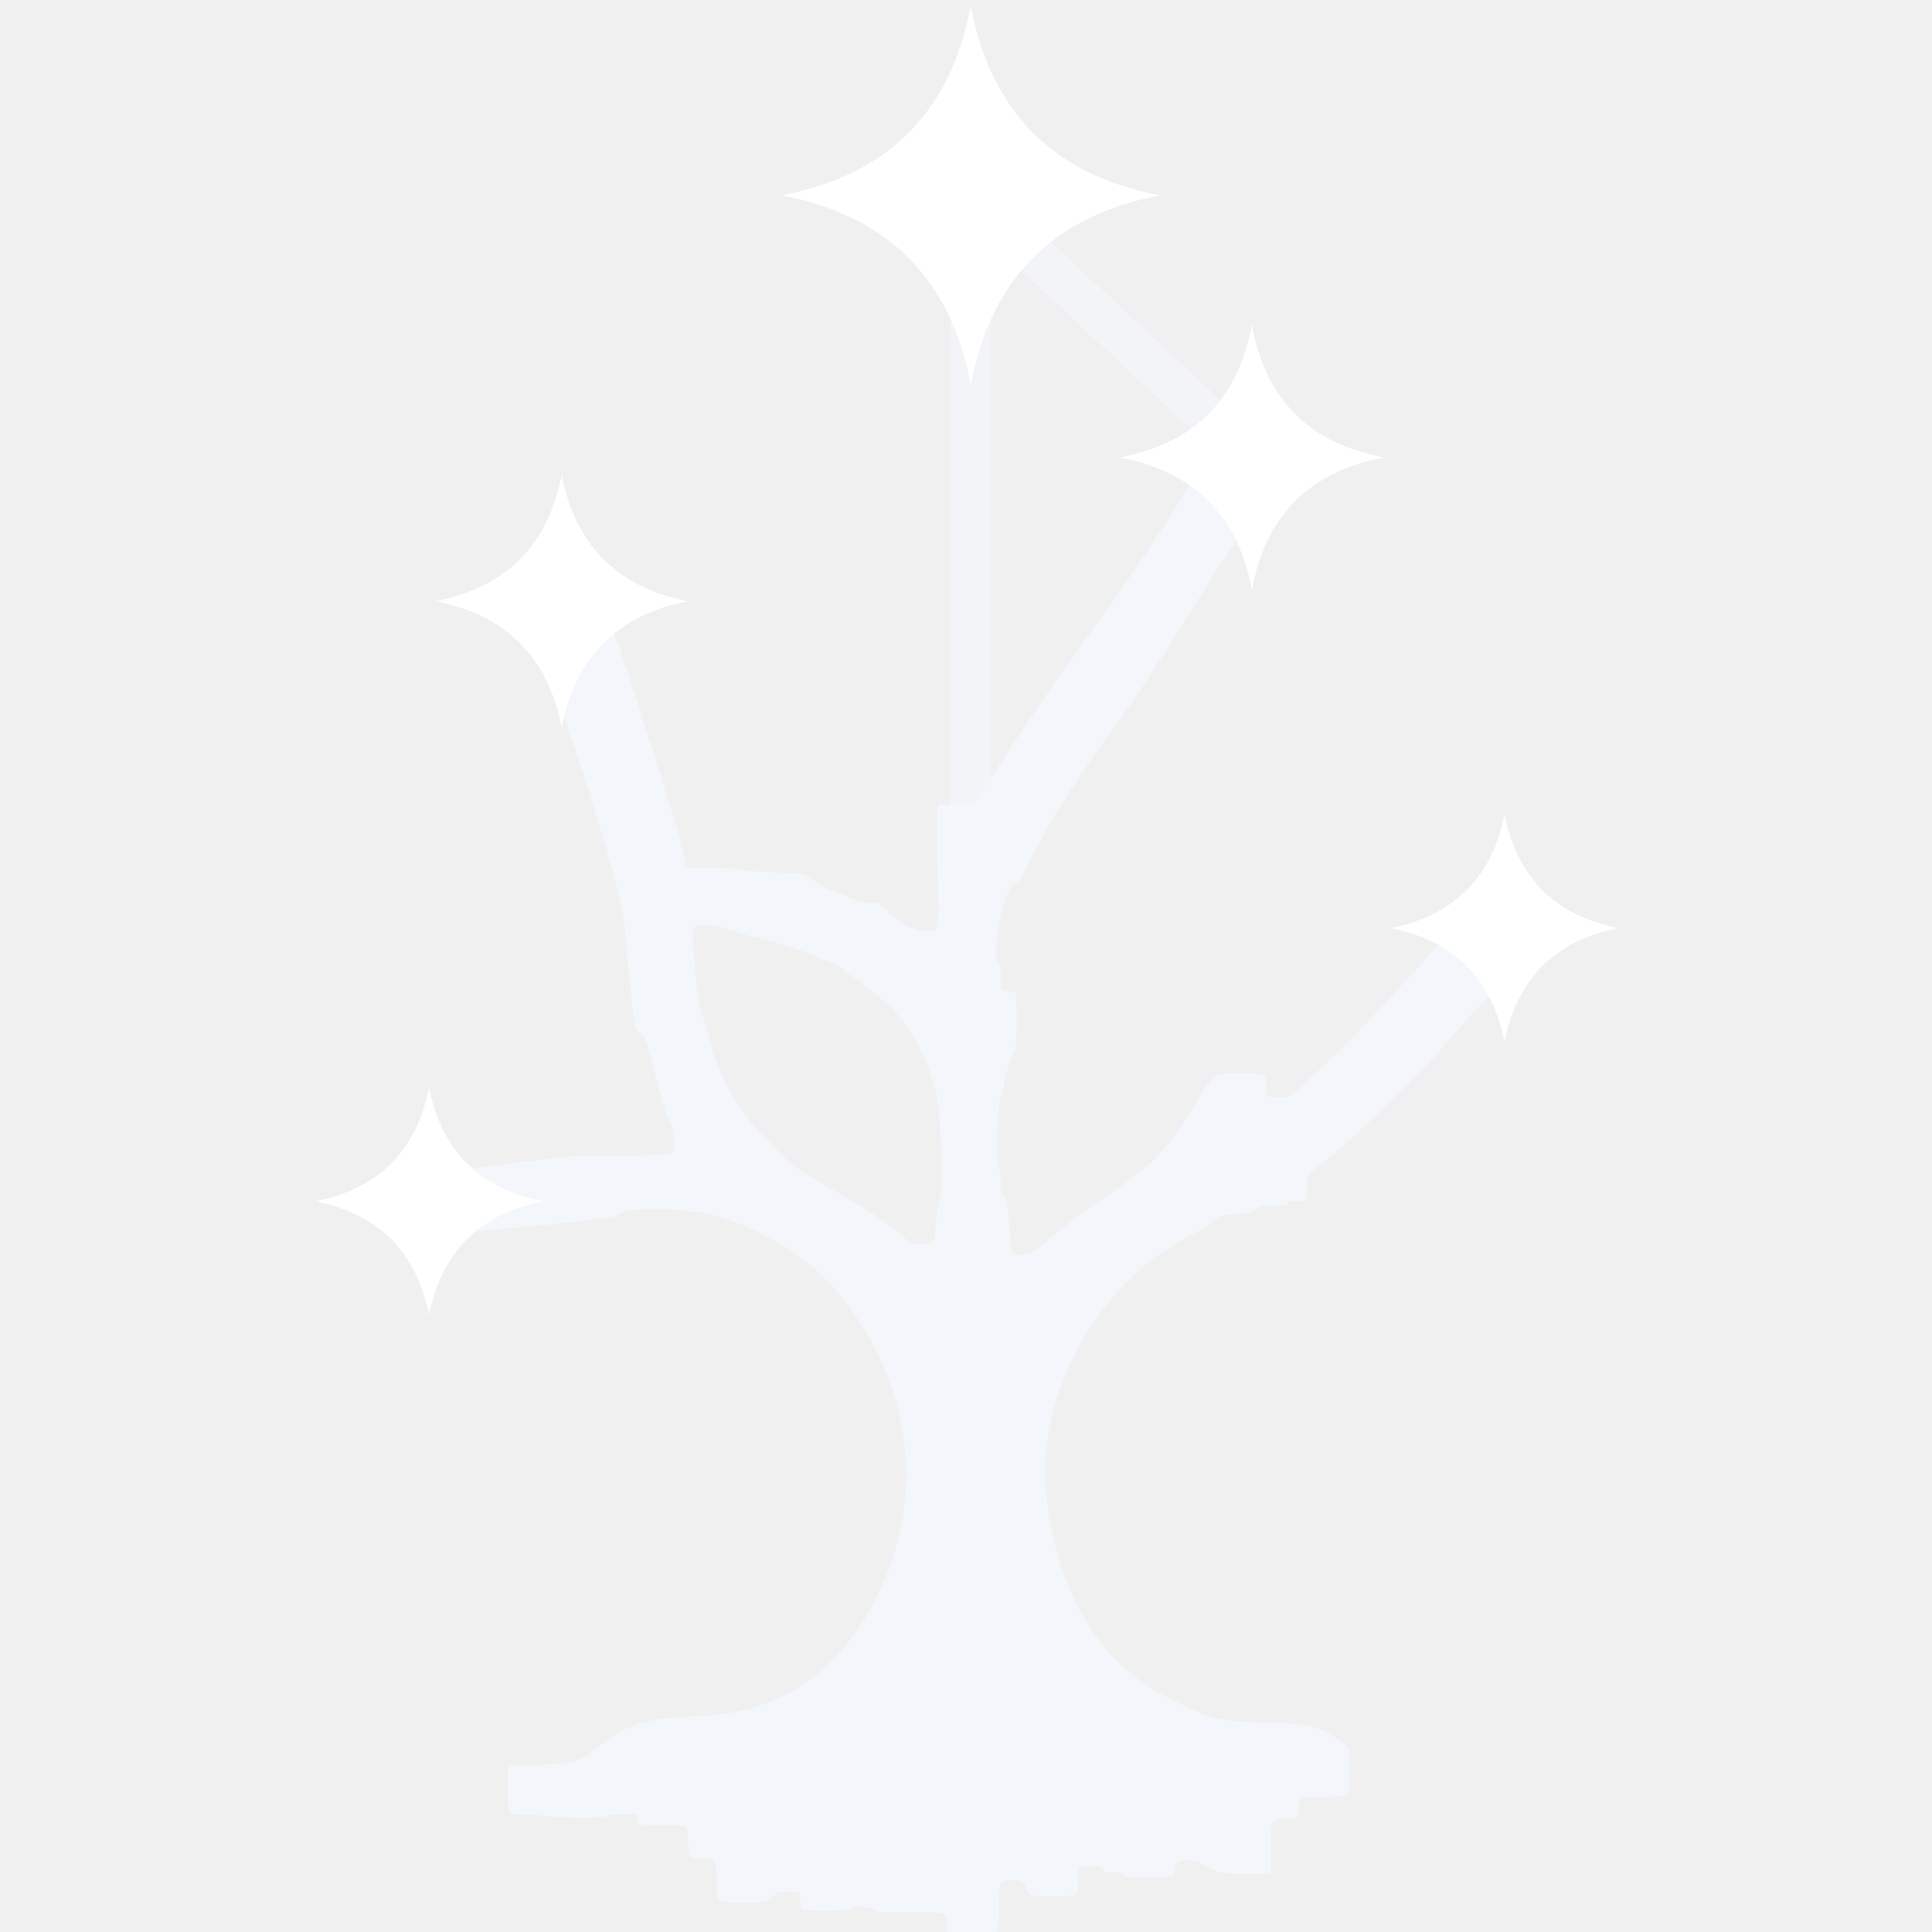
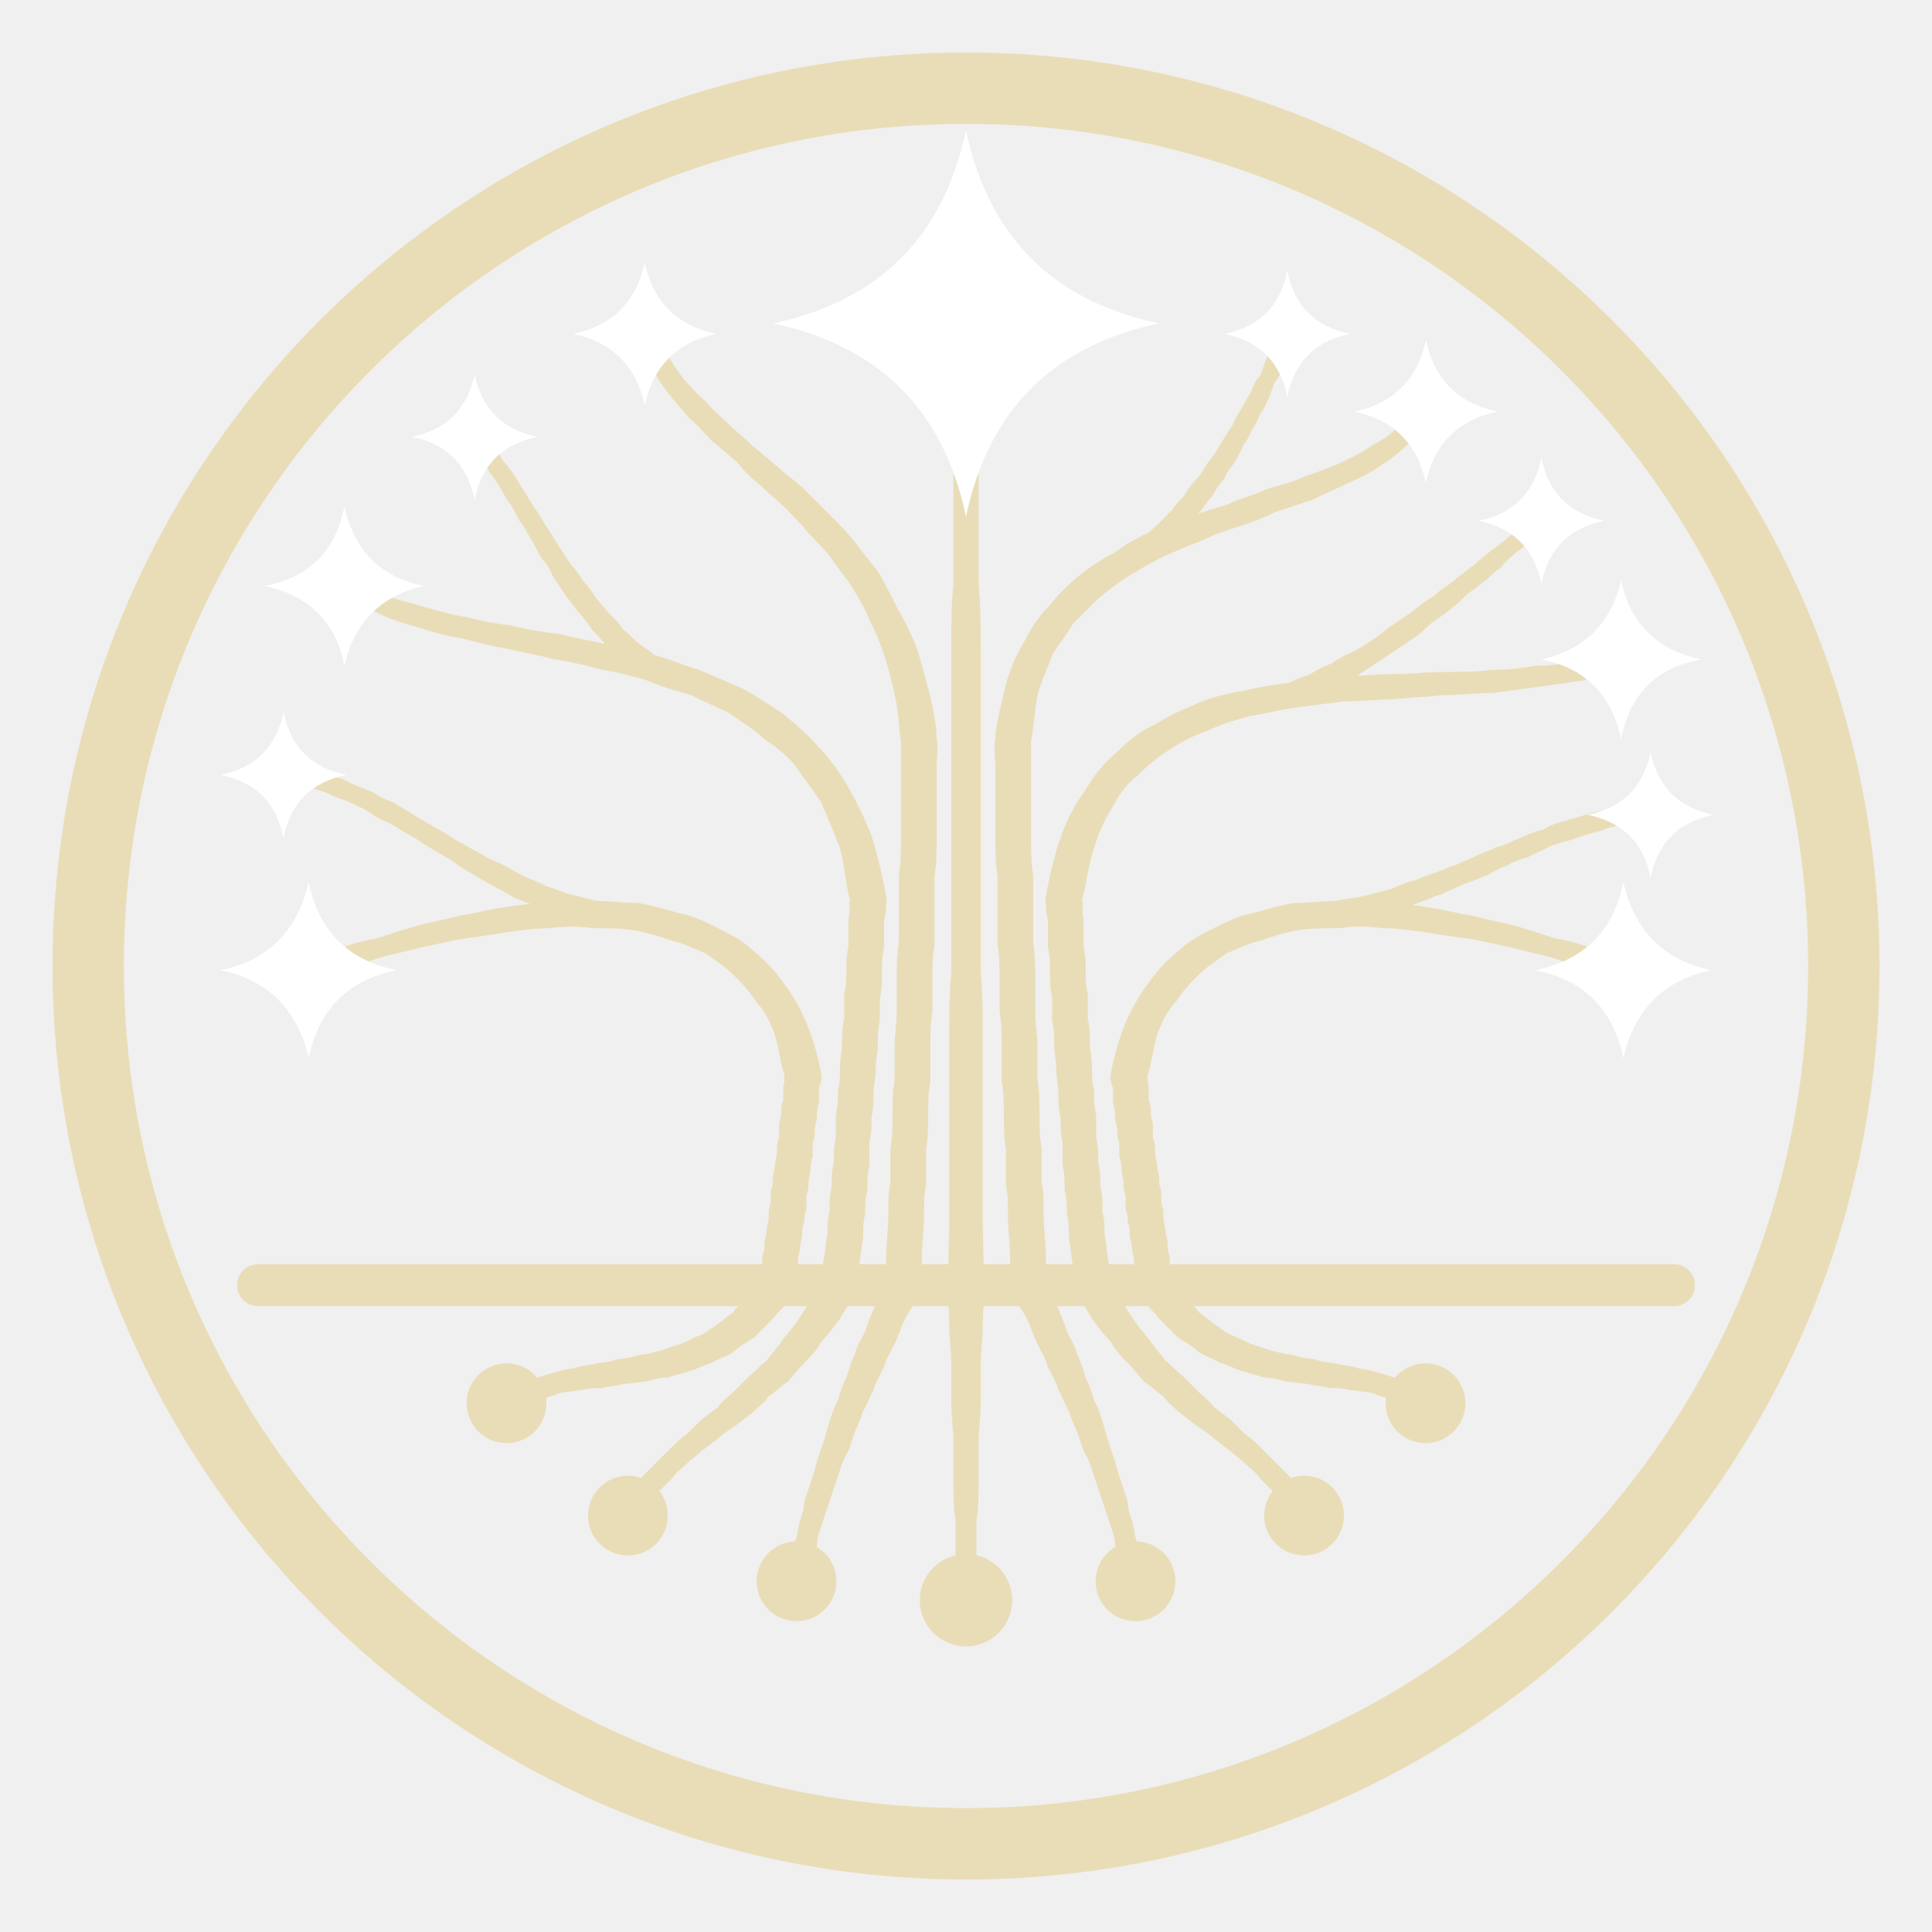
- <svg xmlns="http://www.w3.org/2000/svg" viewBox="68 46 1150 1150">
-   <g transform="translate(643 621) scale(0.94) translate(-623 -590)">
-     <path d="M626 102V503M626 102L804 268" fill="none" stroke="#f3f6fb" stroke-width="26" stroke-linecap="round" opacity=".75" />
-     <path fill="#f3f6fb" fill-rule="evenodd" d="M611 1203C611 1188 613 1189 587 1189C568 1189 565 1189 565 1188C565 1186 551 1185 550 1187C549 1188 543 1188 533 1188C518 1188 518 1188 518 1182C518 1176 518 1176 511 1176C504 1176 504 1176 500 1180C496 1183 496 1183 480 1183C465 1183 465 1183 465 1169C465 1155 465 1155 456 1155C447 1155 447 1155 447 1144C447 1134 447 1134 431 1134C415 1134 415 1134 415 1130C415 1127 415 1127 407 1127C401 1127 398 1127 396 1128C394 1130 370 1130 356 1128C349 1128 342 1127 339 1127C333 1127 333 1127 333 1112L333 1096L352 1096C374 1095 376 1095 388 1086C408 1070 420 1066 454 1065C504 1063 542 1039 566 990C597 930 590 860 547 803C529 779 503 761 468 749C449 743 406 742 402 748C400 750 322 758 295 759L268 759L268 740C268 720 268 720 280 720C289 720 305 719 334 715C375 710 375 710 407 710C438 710 438 710 438 703C438 697 437 694 436 690C433 684 431 677 426 658C421 637 419 633 416 632C414 632 413 631 409 589C406 552 406 552 387 488C372 442 364 418 357 400C348 376 348 376 348 360C348 345 348 345 353 344C357 343 387 342 387 343C387 343 391 355 396 368C406 393 445 516 445 522C445 528 445 528 464 528C477 528 484 529 488 530C492 530 500 531 507 531C520 531 523 532 528 537C530 539 534 541 540 543C546 545 552 548 554 549C556 549 560 550 563 550C567 550 569 550 569 552C570 552 570 553 571 553C571 553 573 555 575 557C585 565 590 568 599 568C606 568 606 568 605 528L605 488L617 488C629 488 629 488 636 476C648 456 666 429 698 384C732 338 768 282 768 278C768 277 772 270 777 263C786 251 786 251 801 251C823 251 823 251 823 270C823 285 823 285 814 298C809 305 804 310 803 310C802 310 800 312 799 314C792 323 767 362 759 376C744 399 728 424 716 440C694 470 675 500 668 515C663 524 663 524 659 532C657 536 655 538 654 538C651 538 649 544 645 558C642 572 641 589 644 589C645 589 645 591 645 598C645 606 645 606 650 606C655 606 655 606 655 623C655 640 655 641 652 648C651 651 648 659 647 664C647 668 645 673 645 673C643 674 642 718 644 719C645 720 645 724 645 728C645 735 645 736 647 736C649 736 651 753 651 767C651 775 663 775 672 766C681 758 695 747 710 737C743 715 751 706 770 674C780 658 780 658 796 658C813 658 813 658 813 666C813 673 813 673 820 673C828 673 827 674 842 660C854 650 885 618 897 604C903 598 912 588 917 582C926 573 927 571 927 568C927 565 928 564 937 556C946 548 946 548 962 548C983 548 983 548 983 570C983 585 983 585 973 592C960 603 938 625 928 638C914 655 865 703 847 716C839 722 839 722 839 731C839 739 839 739 833 739C829 739 827 739 827 740C826 742 824 742 817 742C810 742 808 742 808 743C808 745 800 747 793 747C787 747 781 749 779 752C778 753 774 756 770 758C705 789 664 865 675 934C684 994 710 1033 754 1055C778 1067 783 1068 810 1069C842 1070 847 1071 860 1081C866 1085 866 1085 866 1101C866 1116 866 1116 850 1116C834 1116 834 1116 834 1123C834 1130 834 1130 825 1130C816 1130 816 1130 816 1148L816 1165L800 1165C785 1165 785 1165 777 1161C766 1154 755 1155 755 1162C755 1167 755 1167 739 1167C727 1167 724 1167 723 1166C723 1164 721 1164 717 1164C712 1164 711 1164 710 1162C709 1160 707 1160 701 1160C694 1160 694 1160 694 1170C694 1179 694 1179 679 1179C663 1179 663 1179 661 1174C659 1169 659 1169 652 1169C644 1169 644 1169 644 1186C642 1215 644 1212 626 1212C611 1212 611 1212 611 1203ZM604 752C605 745 606 738 606 738C609 737 607 682 604 670C598 646 586 625 572 613C561 604 552 596 548 595C547 594 545 592 544 591C543 590 541 589 540 589C540 589 536 587 532 586C523 581 510 577 486 571C480 569 472 567 470 566C466 565 463 564 457 564C450 564 450 564 450 575C451 581 451 591 452 598C452 607 456 623 458 626C458 627 459 630 460 634C466 660 478 682 500 703C512 716 514 717 539 732C562 745 580 757 585 763C588 766 589 766 596 766C603 766 603 766 604 752Z" />
-     <path fill="#fff" d="M626 -18Q645 83 746 102Q645 121 626 222Q607 121 506 102Q607 83 626 -18ZM804 184Q817 255 888 268Q817 281 804 352Q791 281 720 268Q791 255 804 184ZM367 279Q380 346 447 359Q380 372 367 439Q354 372 287 359Q354 346 367 279ZM283 667Q295 727 355 739Q295 751 283 811Q271 751 211 739Q271 727 283 667ZM964 494Q976 554 1036 566Q976 578 964 638Q952 578 892 566Q952 554 964 494Z" />
+ <svg xmlns="http://www.w3.org/2000/svg" viewBox="40 40 920 920">
+   <circle cx="500" cy="500" r="418" fill="none" stroke="#e9ddb8" stroke-width="34" />
+   <path d="M162.9 652H837.1" stroke="#e9ddb8" stroke-width="20" stroke-linecap="round" />
+   <path fill="#e9ddb8" d="M418 653C419 651 419 650 419 648C419 646 420 643 420 641C420 638 421 636 421 634C421 632 422 630 422 628C422 626 422 624 423 622C423 620 423 618 424 616C424 613 424 611 424 609C425 607 425 605 425 603C425 601 426 599 426 597C426 595 426 593 427 591C427 588 427 586 427 584C428 582 428 580 428 578C428 576 429 574 429 572C429 570 429 568 430 565C430 563 430 560 430 558C431 556 431 555 431 553C431 551 429 547 428 546C427 544 425 544 423 544C422 543 420 543 418 545C417 546 415 549 414 551C413 553 414 554 413 557C413 559 413 561 413 564C412 566 412 568 412 570C412 572 411 574 411 576C411 578 411 580 411 582C410 584 410 586 410 588C410 591 409 593 409 595C409 597 408 599 408 601C408 603 408 605 407 607C407 609 407 611 407 613C406 615 406 618 406 620C406 622 405 624 405 626C405 628 404 630 404 632C404 634 404 636 403 638C403 641 403 643 402 645C402 647 401 649 402 651C402 653 403 657 404 658C405 660 407 660 409 660C410 661 412 661 414 660C416 658 418 655 418 653ZM598 651C599 649 598 647 598 645C597 643 597 641 597 638C596 636 596 634 596 632C596 630 595 628 595 626C595 624 594 622 594 620C594 618 594 615 593 613C593 611 593 609 593 607C592 605 592 603 592 601C592 599 591 597 591 595C591 593 590 591 590 588C590 586 590 584 589 582C589 580 589 578 589 576C589 574 588 572 588 570C588 568 588 566 587 564C587 561 587 559 587 557C586 554 587 553 586 551C585 549 583 546 582 545C580 543 578 543 577 544C575 544 573 544 572 546C571 547 569 551 569 553C569 555 569 556 570 558C570 560 570 563 570 565C571 568 571 570 571 572C571 574 572 576 572 578C572 580 572 582 573 584C573 586 573 588 573 591C574 593 574 595 574 597C574 599 575 601 575 603C575 605 575 607 576 609C576 611 576 613 576 616C577 618 577 620 577 622C578 624 578 626 578 628C578 630 579 632 579 634C579 636 580 638 580 641C580 643 581 646 581 648C581 650 581 651 582 653C582 655 584 658 586 660C588 661 590 661 591 660C593 660 595 660 596 658C597 657 598 653 598 651ZM448 653C449 650 449 647 449 643C450 639 450 634 451 630C451 626 451 622 452 618C452 614 452 611 453 607C453 603 453 599 454 595C454 591 454 588 454 584C455 580 455 576 455 572C456 568 456 564 456 561C456 557 457 553 457 549C457 545 458 541 458 538C458 534 458 530 459 526C459 522 459 518 459 515C460 511 460 507 460 503C460 499 460 496 461 491C461 487 461 482 461 478C462 475 462 471 462 468C461 466 460 463 459 461C457 460 455 460 454 460C452 459 450 460 449 461C447 462 446 465 445 468C444 470 445 474 444 478C444 481 444 486 444 491C443 495 443 498 443 502C443 506 443 510 442 513C442 517 442 521 442 525C441 529 441 533 441 536C441 540 440 544 440 548C440 552 440 556 439 559C439 563 439 567 438 571C438 575 438 579 438 582C437 586 437 590 437 594C436 598 436 601 436 605C435 609 435 613 435 617C434 621 434 624 434 628C433 632 433 637 432 641C432 645 431 648 432 651C432 654 433 657 434 658C436 660 438 660 439 660C441 661 443 661 444 659C446 658 448 656 448 653ZM568 651C569 648 568 645 568 641C567 637 567 632 566 628C566 624 566 621 565 617C565 613 565 609 564 605C564 601 564 598 563 594C563 590 563 586 562 582C562 579 562 575 562 571C561 567 561 563 561 559C560 556 560 552 560 548C560 544 559 540 559 536C559 533 559 529 558 525C558 521 558 517 558 513C557 510 557 506 557 502C557 498 557 495 556 491C556 486 556 481 556 478C555 474 556 470 555 468C554 465 553 462 551 461C550 460 548 459 546 460C545 460 543 460 541 461C540 463 539 466 538 468C538 471 538 475 539 478C539 482 539 487 539 491C540 496 540 499 540 503C540 507 540 511 541 515C541 518 541 522 541 526C542 530 542 534 542 538C542 541 543 545 543 549C543 553 544 557 544 561C544 564 544 568 545 572C545 576 545 580 546 584C546 588 546 591 546 595C547 599 547 603 547 607C548 611 548 614 548 618C549 622 549 626 549 630C550 634 550 639 551 643C551 647 551 650 552 653C552 656 554 658 556 659C557 661 559 661 561 660C562 660 564 660 566 658C567 657 568 654 568 651ZM478 652C479 649 479 644 479 638C479 633 480 626 480 620C480 614 480 609 481 604C481 598 481 593 481 587C482 582 482 576 482 571C482 566 482 560 483 555C483 549 483 544 483 539C483 533 483 528 484 522C484 517 484 511 484 506C484 501 484 495 485 490C485 484 485 479 485 473C485 468 485 463 485 457C486 452 486 446 486 441C486 435 486 430 486 425C486 419 486 412 486 406C486 401 487 396 486 392C486 389 484 387 483 385C482 384 480 384 478 384C476 383 474 384 473 385C472 386 470 388 469 392C469 395 469 401 469 406C469 412 469 419 469 424C469 430 469 435 469 441C469 446 469 451 468 457C468 462 468 468 468 473C468 478 468 484 468 489C467 495 467 500 467 505C467 511 467 516 467 522C467 527 466 533 466 538C466 543 466 549 466 554C465 560 465 565 465 570C465 576 465 581 464 587C464 592 464 597 464 603C463 608 463 613 463 619C463 625 462 632 462 637C462 643 461 648 462 652C462 655 463 657 465 659C466 660 468 660 470 660C471 661 473 660 475 659C476 658 478 656 478 652ZM538 652C539 648 538 643 538 637C538 632 537 625 537 619C537 613 537 608 536 603C536 597 536 592 536 587C535 581 535 576 535 570C535 565 535 560 534 554C534 549 534 543 534 538C534 533 533 527 533 522C533 516 533 511 533 505C533 500 533 495 532 489C532 484 532 478 532 473C532 468 532 462 532 457C531 451 531 446 531 441C531 435 531 430 531 424C531 419 531 412 531 406C531 401 531 395 531 392C530 388 528 386 527 385C526 384 524 383 522 384C520 384 518 384 517 385C516 387 514 389 514 392C513 396 514 401 514 406C514 412 514 419 514 425C514 430 514 435 514 441C514 446 514 452 515 457C515 463 515 468 515 473C515 479 515 484 515 490C516 495 516 501 516 506C516 511 516 517 516 522C517 528 517 533 517 539C517 544 517 549 517 555C518 560 518 566 518 571C518 576 518 582 519 587C519 593 519 598 519 604C520 609 520 614 520 620C520 626 521 633 521 638C521 644 521 649 522 652C522 656 524 658 525 659C527 660 529 661 530 660C532 660 534 660 535 659C537 657 538 655 538 652ZM431 551C430 545 427 534 424 527C421 520 417 513 413 508C409 502 404 497 399 493C394 488 388 485 382 482C376 479 370 476 364 475C357 473 350 471 344 470C337 470 330 469 323 469C316 469 308 469 301 470C294 470 287 471 280 472C273 473 266 475 259 476C252 478 245 479 238 481C231 483 225 485 219 487C212 488 206 490 201 492C195 494 188 497 185 498C182 499 183 500 182 501C182 502 182 503 182 504C183 505 183 505 184 506C185 506 185 507 188 506C191 506 198 503 204 501C209 500 215 498 221 496C228 494 234 493 241 491C247 490 254 488 261 487C268 486 275 485 281 484C288 483 295 482 302 482C309 481 316 481 322 482C329 482 336 482 342 483C348 484 354 486 360 488C365 489 371 492 376 494C380 497 385 500 389 504C393 508 397 512 400 517C404 521 407 527 409 533C411 539 412 549 414 553C416 558 417 558 419 560C420 561 422 561 424 560C426 560 427 560 429 558C430 556 432 556 431 551ZM324 469C321 468 316 467 312 466C308 465 304 463 300 462C297 460 293 459 289 457C285 455 282 453 278 451C275 450 271 448 268 446C264 444 261 442 257 440C254 438 251 436 247 434C244 432 240 430 237 428C234 426 230 424 227 422C224 421 220 419 217 417C214 416 210 414 207 413C204 411 200 410 197 409C193 408 190 407 186 406C183 406 178 405 175 405C173 405 173 406 172 406C171 407 171 408 171 408C171 409 171 410 172 411C172 412 173 412 175 413C177 413 181 414 184 414C188 415 191 416 194 417C197 418 200 420 204 421C207 422 210 424 213 425C216 427 219 429 223 431C226 432 229 434 232 436C236 438 239 440 242 442C245 444 249 446 252 448C256 450 259 453 263 455C266 457 270 459 273 461C277 463 281 465 284 467C288 469 292 470 296 472C300 474 304 475 308 477C312 478 318 481 321 481C324 482 325 481 326 480C328 479 328 478 328 477C329 476 329 474 328 473C327 472 327 471 324 469ZM462 467C461 461 458 447 455 438C452 430 448 422 444 415C440 408 435 401 430 396C425 390 419 385 413 380C407 376 401 372 394 368C387 365 380 362 373 359C366 357 359 354 352 352C344 350 337 349 329 347C322 345 314 344 307 342C299 341 292 340 284 338C277 337 270 336 263 334C256 333 249 331 242 329C236 327 229 326 223 323C218 321 210 317 207 315C203 314 204 315 203 315C202 316 201 316 201 317C200 318 200 319 200 320C200 321 199 321 202 323C206 325 214 329 220 332C226 335 233 337 240 339C246 341 253 343 260 344C268 346 275 348 282 349C290 351 297 352 304 354C312 355 319 357 327 359C334 360 341 362 348 364C355 367 362 369 369 371C375 374 382 377 388 380C393 384 399 387 404 392C410 396 415 400 419 405C423 411 427 416 431 422C434 429 437 436 440 444C442 451 443 464 445 469C447 475 448 474 449 476C451 477 453 477 455 476C456 476 458 476 459 474C460 473 463 473 462 467ZM354 354C352 352 348 349 345 347C342 345 340 342 337 340C335 337 333 335 330 332C328 330 326 327 324 325C322 322 320 319 318 317C316 314 314 311 312 309C310 306 308 303 306 300C305 298 303 295 301 292C299 289 298 287 296 284C294 281 292 278 291 276C289 273 287 270 286 268C284 265 282 262 280 260C278 257 277 255 275 252C273 250 271 247 269 245C267 244 267 244 266 244C265 244 264 244 263 245C263 245 262 246 262 247C262 248 262 248 263 250C264 252 266 255 268 257C270 260 272 262 273 265C275 267 277 270 278 272C280 275 281 278 283 280C285 283 286 286 288 289C290 291 291 294 293 297C295 300 296 303 298 306C300 308 302 311 303 314C305 317 307 320 309 323C311 326 313 328 315 331C318 334 320 337 322 340C324 342 327 345 329 348C332 350 335 353 337 356C340 358 344 362 346 363C349 365 350 364 352 364C353 364 354 363 355 362C355 361 356 360 356 359C356 357 355 356 354 354ZM486 391C486 386 484 375 482 368C480 360 478 353 476 347C473 340 470 334 467 329C464 323 461 317 458 312C454 307 450 302 447 298C443 293 439 289 435 285C431 281 427 277 423 273C419 269 414 266 410 262C406 259 402 255 398 252C394 248 390 245 387 242C383 238 379 235 376 231C372 228 369 224 366 221C363 217 360 213 358 209C355 205 353 199 351 197C349 194 349 195 348 194C347 194 346 194 345 195C344 195 343 195 343 196C343 197 342 198 343 200C344 203 347 210 350 214C352 219 355 223 358 227C361 231 365 235 368 239C372 242 375 246 379 250C383 253 387 257 391 260C394 264 398 268 402 271C406 275 410 278 414 282C418 286 422 290 425 294C429 298 433 302 436 306C439 311 443 315 446 320C449 325 452 330 454 335C457 341 459 346 461 352C463 358 465 365 466 371C468 378 468 388 469 393C471 398 472 398 474 399C475 401 477 401 479 400C480 400 482 400 484 398C485 397 487 396 486 391ZM586 553C588 549 589 539 591 533C593 527 596 521 600 517C603 512 607 508 611 504C615 500 620 497 624 494C629 492 635 489 640 488C646 486 652 484 658 483C664 482 671 482 678 482C684 481 691 481 698 482C705 482 712 483 719 484C725 485 732 486 739 487C746 488 753 490 759 491C766 493 772 494 779 496C785 498 791 500 796 501C802 503 809 506 812 506C815 507 815 506 816 506C817 505 817 505 818 504C818 503 818 502 818 501C817 500 818 499 815 498C812 497 805 494 799 492C794 490 788 488 781 487C775 485 769 483 762 481C755 479 748 478 741 476C734 475 727 473 720 472C713 471 706 470 699 470C692 469 684 469 677 469C670 469 663 470 656 470C650 471 643 473 636 475C630 476 624 479 618 482C612 485 606 488 601 493C596 497 591 502 587 508C583 513 579 520 576 527C573 534 570 545 569 551C568 556 570 556 571 558C573 560 574 560 576 560C578 561 580 561 581 560C583 558 584 558 586 553ZM679 481C682 481 687 479 691 478C695 477 699 476 703 474C707 473 711 472 715 470C719 469 722 467 726 466C730 464 733 463 737 461C741 460 744 458 748 457C751 455 755 453 758 452C761 450 765 449 768 448C771 446 775 445 778 443C781 442 784 441 788 440C791 439 794 438 797 437C801 436 804 435 807 434C810 433 813 433 816 433C820 432 824 432 826 432C828 431 829 431 829 430C830 429 830 429 830 428C830 427 830 426 829 425C829 425 828 424 826 424C824 424 819 424 816 424C812 425 809 425 805 426C802 426 798 427 795 428C792 429 788 430 785 431C781 432 778 433 775 435C771 436 768 437 764 439C761 440 758 442 754 443C751 444 747 446 744 447C740 449 737 450 733 452C729 453 726 455 722 456C719 457 715 459 711 460C707 461 704 463 700 464C696 465 692 466 688 467C684 468 679 468 676 469C674 470 673 472 672 473C671 474 671 475 672 476C672 478 672 479 673 480C675 480 676 481 679 481ZM555 469C557 464 558 452 561 444C563 437 566 430 570 424C573 418 577 413 582 409C587 404 592 400 597 397C603 393 609 390 615 388C621 385 628 383 635 381C642 380 649 378 657 377C664 376 672 375 680 374C688 374 696 373 704 373C712 372 720 372 727 371C735 371 743 370 751 370C758 369 766 368 773 367C780 366 788 365 794 364C801 362 810 359 813 358C817 356 816 356 816 355C817 354 816 353 816 352C816 351 815 350 814 350C813 349 814 349 810 349C807 350 799 353 792 354C786 356 779 357 772 357C765 358 758 359 750 359C743 360 735 360 727 360C719 360 711 361 703 361C695 361 687 362 679 362C671 363 663 364 655 365C647 366 640 367 632 369C625 370 617 372 610 375C603 378 596 381 590 385C583 388 577 393 572 398C566 403 561 409 557 416C552 423 548 430 545 439C542 447 539 461 538 467C537 473 540 473 541 474C542 476 544 476 545 476C547 477 549 477 551 476C552 474 553 474 555 469ZM659 376C661 375 666 373 669 371C673 369 676 367 679 366C683 364 686 362 689 360C692 358 695 356 698 354C701 352 704 350 707 348C710 346 713 344 716 342C719 339 721 337 724 335C727 333 730 331 732 329C735 327 737 324 740 322C743 320 745 318 748 316C750 314 752 312 755 310C757 307 760 305 762 303C765 301 767 299 769 297C772 295 775 293 777 291C778 290 778 289 778 288C778 287 778 286 777 286C777 285 776 284 775 284C774 284 773 284 772 285C770 286 767 289 764 291C762 293 759 295 757 297C754 299 752 301 749 303C747 305 744 307 742 309C739 311 737 313 734 315C732 317 729 319 726 321C724 323 721 325 718 327C715 329 713 331 710 333C707 335 704 337 701 339C699 341 696 343 693 345C690 347 687 349 683 351C680 352 677 354 674 356C671 357 667 359 664 361C661 362 656 364 654 365C651 367 651 368 650 370C650 371 650 372 651 373C651 374 652 375 653 376C654 377 656 377 659 376ZM531 393C532 388 533 377 534 371C536 364 539 358 541 352C544 347 548 342 551 337C555 333 559 329 563 325C568 321 573 317 578 314C583 311 588 308 594 305C599 303 605 300 611 298C617 295 623 293 629 291C635 289 641 287 647 284C653 282 659 280 665 278C671 275 676 273 682 270C687 268 693 265 697 262C702 259 707 255 711 251C716 248 721 241 723 239C725 236 724 236 723 235C723 234 722 233 722 232C721 232 720 231 719 231C718 232 718 231 715 233C713 235 709 241 705 244C701 248 697 250 692 253C688 256 683 258 677 261C672 263 667 265 661 267C655 270 649 271 643 273C637 276 631 277 625 280C619 282 612 284 606 286C600 288 594 291 588 293C582 296 576 299 571 303C565 306 559 310 554 314C549 318 544 323 540 328C535 333 531 339 528 345C524 352 521 358 519 366C517 374 514 386 514 391C513 396 515 397 516 398C518 400 520 400 521 400C523 401 525 401 526 399C528 398 529 398 531 393ZM593 305C595 303 598 300 600 297C602 295 604 293 606 290C608 288 610 285 612 283C614 280 616 278 618 275C619 273 621 270 623 268C624 265 626 263 628 260C629 258 631 255 632 252C634 250 635 247 636 245C638 242 639 240 640 237C642 235 643 232 644 230C645 227 646 225 647 222C649 220 650 217 651 215C652 212 653 210 654 208C655 205 656 202 657 200C657 198 657 198 657 197C656 196 655 195 655 195C654 195 653 194 652 195C651 195 650 196 650 197C649 199 647 202 646 204C645 207 644 209 643 211C642 214 641 216 640 219C638 221 637 223 636 226C635 228 633 231 632 233C631 235 629 238 628 240C627 243 625 245 624 247C622 250 621 252 619 255C618 257 616 259 614 262C613 264 611 267 609 269C607 271 605 274 604 276C602 278 600 280 598 283C596 285 594 287 591 290C589 292 586 294 585 296C583 298 583 300 583 301C583 303 584 304 585 305C585 305 586 306 588 306C589 306 591 306 593 305ZM403 647C401 650 399 654 396 657C394 660 391 662 389 665C386 667 384 669 381 671C378 673 376 675 373 676C370 677 367 679 364 680C361 681 358 682 355 683C351 684 348 685 345 685C342 686 338 687 335 687C332 688 328 689 325 689C322 690 319 690 315 691C312 692 309 692 306 693C302 694 299 695 296 696C293 697 290 698 287 700C284 701 281 703 279 704C277 706 277 707 277 708C276 709 277 710 277 711C278 711 278 712 280 712C281 713 282 713 284 712C286 711 288 709 291 708C294 707 296 706 299 706C302 705 305 704 308 703C311 703 314 702 317 702C320 701 324 701 327 701C330 700 334 700 337 699C340 699 344 698 347 698C351 697 354 696 358 696C361 695 365 694 368 693C372 692 375 690 379 689C382 687 386 686 389 684C392 681 396 679 399 677C402 674 405 671 408 668C411 664 416 660 417 657C419 653 418 651 418 649C417 647 416 646 415 645C413 644 411 643 410 644C408 644 405 645 403 647ZM583 657C584 660 589 664 592 668C595 671 598 674 601 677C604 679 608 681 611 684C614 686 618 687 621 689C625 690 628 692 632 693C635 694 639 695 642 696C646 696 649 697 653 698C656 698 660 699 663 699C666 700 670 700 673 701C676 701 680 701 683 702C686 702 689 703 692 703C695 704 698 705 701 706C704 706 706 707 709 708C712 709 714 711 716 712C718 713 719 713 720 712C722 712 722 711 723 711C723 710 724 709 723 708C723 707 723 706 721 704C719 703 716 701 713 700C710 698 707 697 704 696C701 695 698 694 694 693C691 692 688 692 685 691C681 690 678 690 675 689C672 689 668 688 665 687C662 687 658 686 655 685C652 685 649 684 645 683C642 682 639 681 636 680C633 679 630 677 627 676C624 675 622 673 619 671C616 669 614 667 611 665C609 662 606 660 604 657C601 654 599 650 597 647C595 645 592 644 590 644C589 643 587 644 585 645C584 646 583 647 582 649C582 651 581 653 583 657ZM433 648C430 650 428 656 426 659C424 663 421 667 419 670C417 673 414 676 412 679C410 682 407 685 405 688C402 690 400 693 397 695C394 698 392 700 389 703C387 705 384 707 382 710C379 712 377 714 374 716C372 718 369 721 367 723C364 725 362 727 360 729C357 732 355 734 353 736C351 738 348 741 346 743C344 746 342 748 340 751C339 754 336 757 335 759C334 761 335 762 335 763C335 765 336 765 337 766C338 766 338 766 339 766C340 766 341 766 343 764C344 762 346 759 348 757C350 754 352 752 354 750C356 748 358 746 360 744C362 741 365 739 367 737C369 735 372 733 374 731C377 729 379 727 382 725C384 723 387 721 390 719C393 717 395 715 398 713C401 710 404 708 406 705C409 703 412 700 415 698C418 695 420 692 423 689C426 686 429 683 431 679C434 676 437 672 440 668C442 664 446 659 447 656C449 653 448 650 448 648C447 647 446 645 444 645C443 644 441 643 439 644C437 644 435 645 433 648ZM553 656C554 659 558 664 560 668C563 672 566 676 569 679C571 683 574 686 577 689C580 692 582 695 585 698C588 700 591 703 594 705C596 708 599 710 602 713C605 715 607 717 610 719C613 721 616 723 618 725C621 727 623 729 626 731C628 733 631 735 633 737C635 739 638 741 640 744C642 746 644 748 646 750C648 752 650 754 652 757C654 759 656 762 657 764C659 766 660 766 661 766C662 766 662 766 663 766C664 765 665 765 665 763C665 762 666 761 665 759C664 757 661 754 660 751C658 748 656 746 654 743C652 741 649 738 647 736C645 734 643 732 640 729C638 727 636 725 633 723C631 721 628 718 626 716C623 714 621 712 618 710C616 707 613 705 611 703C608 700 606 698 603 695C600 693 598 690 595 688C593 685 590 682 588 679C586 676 583 673 581 670C579 667 576 663 574 659C572 656 570 650 567 648C565 645 563 644 561 644C559 643 557 644 556 645C554 645 553 647 552 648C552 650 551 653 553 656ZM462 648C460 651 459 657 457 661C455 666 453 670 452 674C450 678 448 681 447 685C445 689 444 693 443 696C441 700 440 703 439 707C437 710 436 714 435 717C434 720 433 724 432 727C431 730 430 733 429 736C428 740 427 743 426 746C425 749 424 752 423 755C423 758 422 761 421 764C420 767 420 770 419 773C418 776 418 779 417 783C416 786 415 790 415 792C415 794 415 795 416 796C416 797 417 797 418 797C419 798 420 798 421 797C422 797 423 796 424 794C425 792 425 788 426 785C427 782 428 779 429 776C429 773 430 770 431 767C432 764 433 761 434 758C435 755 436 752 437 749C438 746 439 743 440 740C441 737 442 734 444 731C445 728 446 725 447 722C449 718 450 715 451 712C453 709 454 705 456 702C457 698 459 695 461 691C462 687 464 684 466 680C468 676 469 672 471 668C473 664 477 659 478 656C479 652 478 650 477 648C477 646 475 645 474 644C472 644 470 643 468 644C467 644 464 645 462 648ZM522 656C523 659 527 664 529 668C531 672 532 676 534 680C536 684 538 687 539 691C541 695 543 698 544 702C546 705 547 709 549 712C550 715 551 718 553 722C554 725 555 728 556 731C558 734 559 737 560 740C561 743 562 746 563 749C564 752 565 755 566 758C567 761 568 764 569 767C570 770 571 773 571 776C572 779 573 782 574 785C575 788 575 792 576 794C577 796 578 797 579 797C580 798 581 798 582 797C583 797 584 797 584 796C585 795 585 794 585 792C585 790 584 786 583 783C582 779 582 776 581 773C580 770 580 767 579 764C578 761 577 758 577 755C576 752 575 749 574 746C573 743 572 740 571 736C570 733 569 730 568 727C567 724 566 720 565 717C564 714 563 710 561 707C560 703 559 700 557 696C556 693 555 689 553 685C552 681 550 678 548 674C547 670 545 666 543 661C541 657 540 651 538 648C536 645 533 644 532 644C530 643 528 644 526 644C525 645 523 646 523 648C522 650 521 652 522 656ZM508 652C509 646 508 633 508 623C508 614 508 604 508 594C508 584 508 574 508 564C508 554 508 544 508 533C508 523 508 513 507 503C507 492 507 482 507 471C507 461 507 451 507 440C507 430 507 420 507 409C507 399 507 389 507 378C507 368 507 358 507 348C507 338 507 327 506 318C506 308 506 298 506 288C506 278 506 268 506 259C506 249 506 236 506 231C506 225 505 227 504 226C503 225 501 225 500 225C499 225 497 225 496 226C495 227 494 225 494 231C494 236 494 249 494 259C494 268 494 278 494 288C494 298 494 308 494 318C493 327 493 338 493 348C493 358 493 368 493 378C493 389 493 399 493 409C493 420 493 430 493 440C493 451 493 461 493 471C493 482 493 492 493 503C492 513 492 523 492 533C492 544 492 554 492 564C492 574 492 584 492 594C492 604 492 614 492 623C492 633 491 646 492 652C492 658 494 657 495 659C496 660 498 660 500 660C502 660 504 660 505 659C506 657 508 658 508 652ZM492 652C491 656 492 664 492 671C492 677 493 683 493 690C493 696 493 702 493 708C493 714 494 721 494 727C494 733 494 740 494 746C494 752 494 758 495 764C495 771 495 777 495 783C495 790 495 798 496 802C496 806 497 805 497 806C498 806 499 806 500 806C501 806 502 806 503 806C503 805 504 806 504 802C505 798 505 790 505 783C505 777 505 771 505 764C506 758 506 752 506 746C506 740 506 733 506 727C506 721 507 714 507 708C507 702 507 696 507 690C507 683 508 677 508 671C508 664 509 656 508 652C508 648 506 647 505 645C504 644 502 644 500 644C498 644 496 644 495 645C494 647 492 648 492 652Z" />
+   <g fill="#e9ddb8">
+     <circle cx="281.2" cy="708.2" r="19" />
+     <circle cx="718.8" cy="708.2" r="19" />
+     <circle cx="339" cy="761.7" r="19" />
+     <circle cx="661" cy="761.7" r="19" />
+     <circle cx="419.3" cy="793" r="19" />
+     <circle cx="580.7" cy="793" r="19" />
+     <circle cx="500" cy="802" r="22" />
  </g>
+   <path fill="#ffffff" d="M187 460Q194 495 229 502Q194 509 187 544Q179 509 145 502Q179 495 187 460ZM175 379Q180 404 205 409Q180 414 175 439Q170 414 145 409Q170 404 175 379ZM204 281Q211 313 242 319Q211 326 204 357Q198 326 166 319Q198 313 204 281ZM266 218Q271 243 296 248Q271 253 266 278Q261 253 236 248Q261 243 266 218ZM347 165Q353 193 381 199Q353 205 347 233Q341 205 313 199Q341 193 347 165ZM813 460Q821 495 855 502Q821 509 813 544Q806 509 771 502Q806 495 813 460ZM826 398Q831 423 856 428Q831 433 826 458Q821 433 796 428Q821 423 826 398ZM812 316Q818 347 850 354Q818 360 812 392Q805 360 774 354Q805 347 812 316ZM774 258Q779 283 804 288Q779 293 774 318Q769 293 744 288Q769 283 774 258ZM719 202Q725 230 753 236Q725 242 719 270Q713 242 685 236Q713 230 719 202ZM653 169Q658 194 683 199Q658 204 653 229Q648 204 623 199Q648 194 653 169ZM500 102Q516 178 592 194Q516 210 500 286Q484 210 408 194Q484 178 500 102Z" />
</svg>
